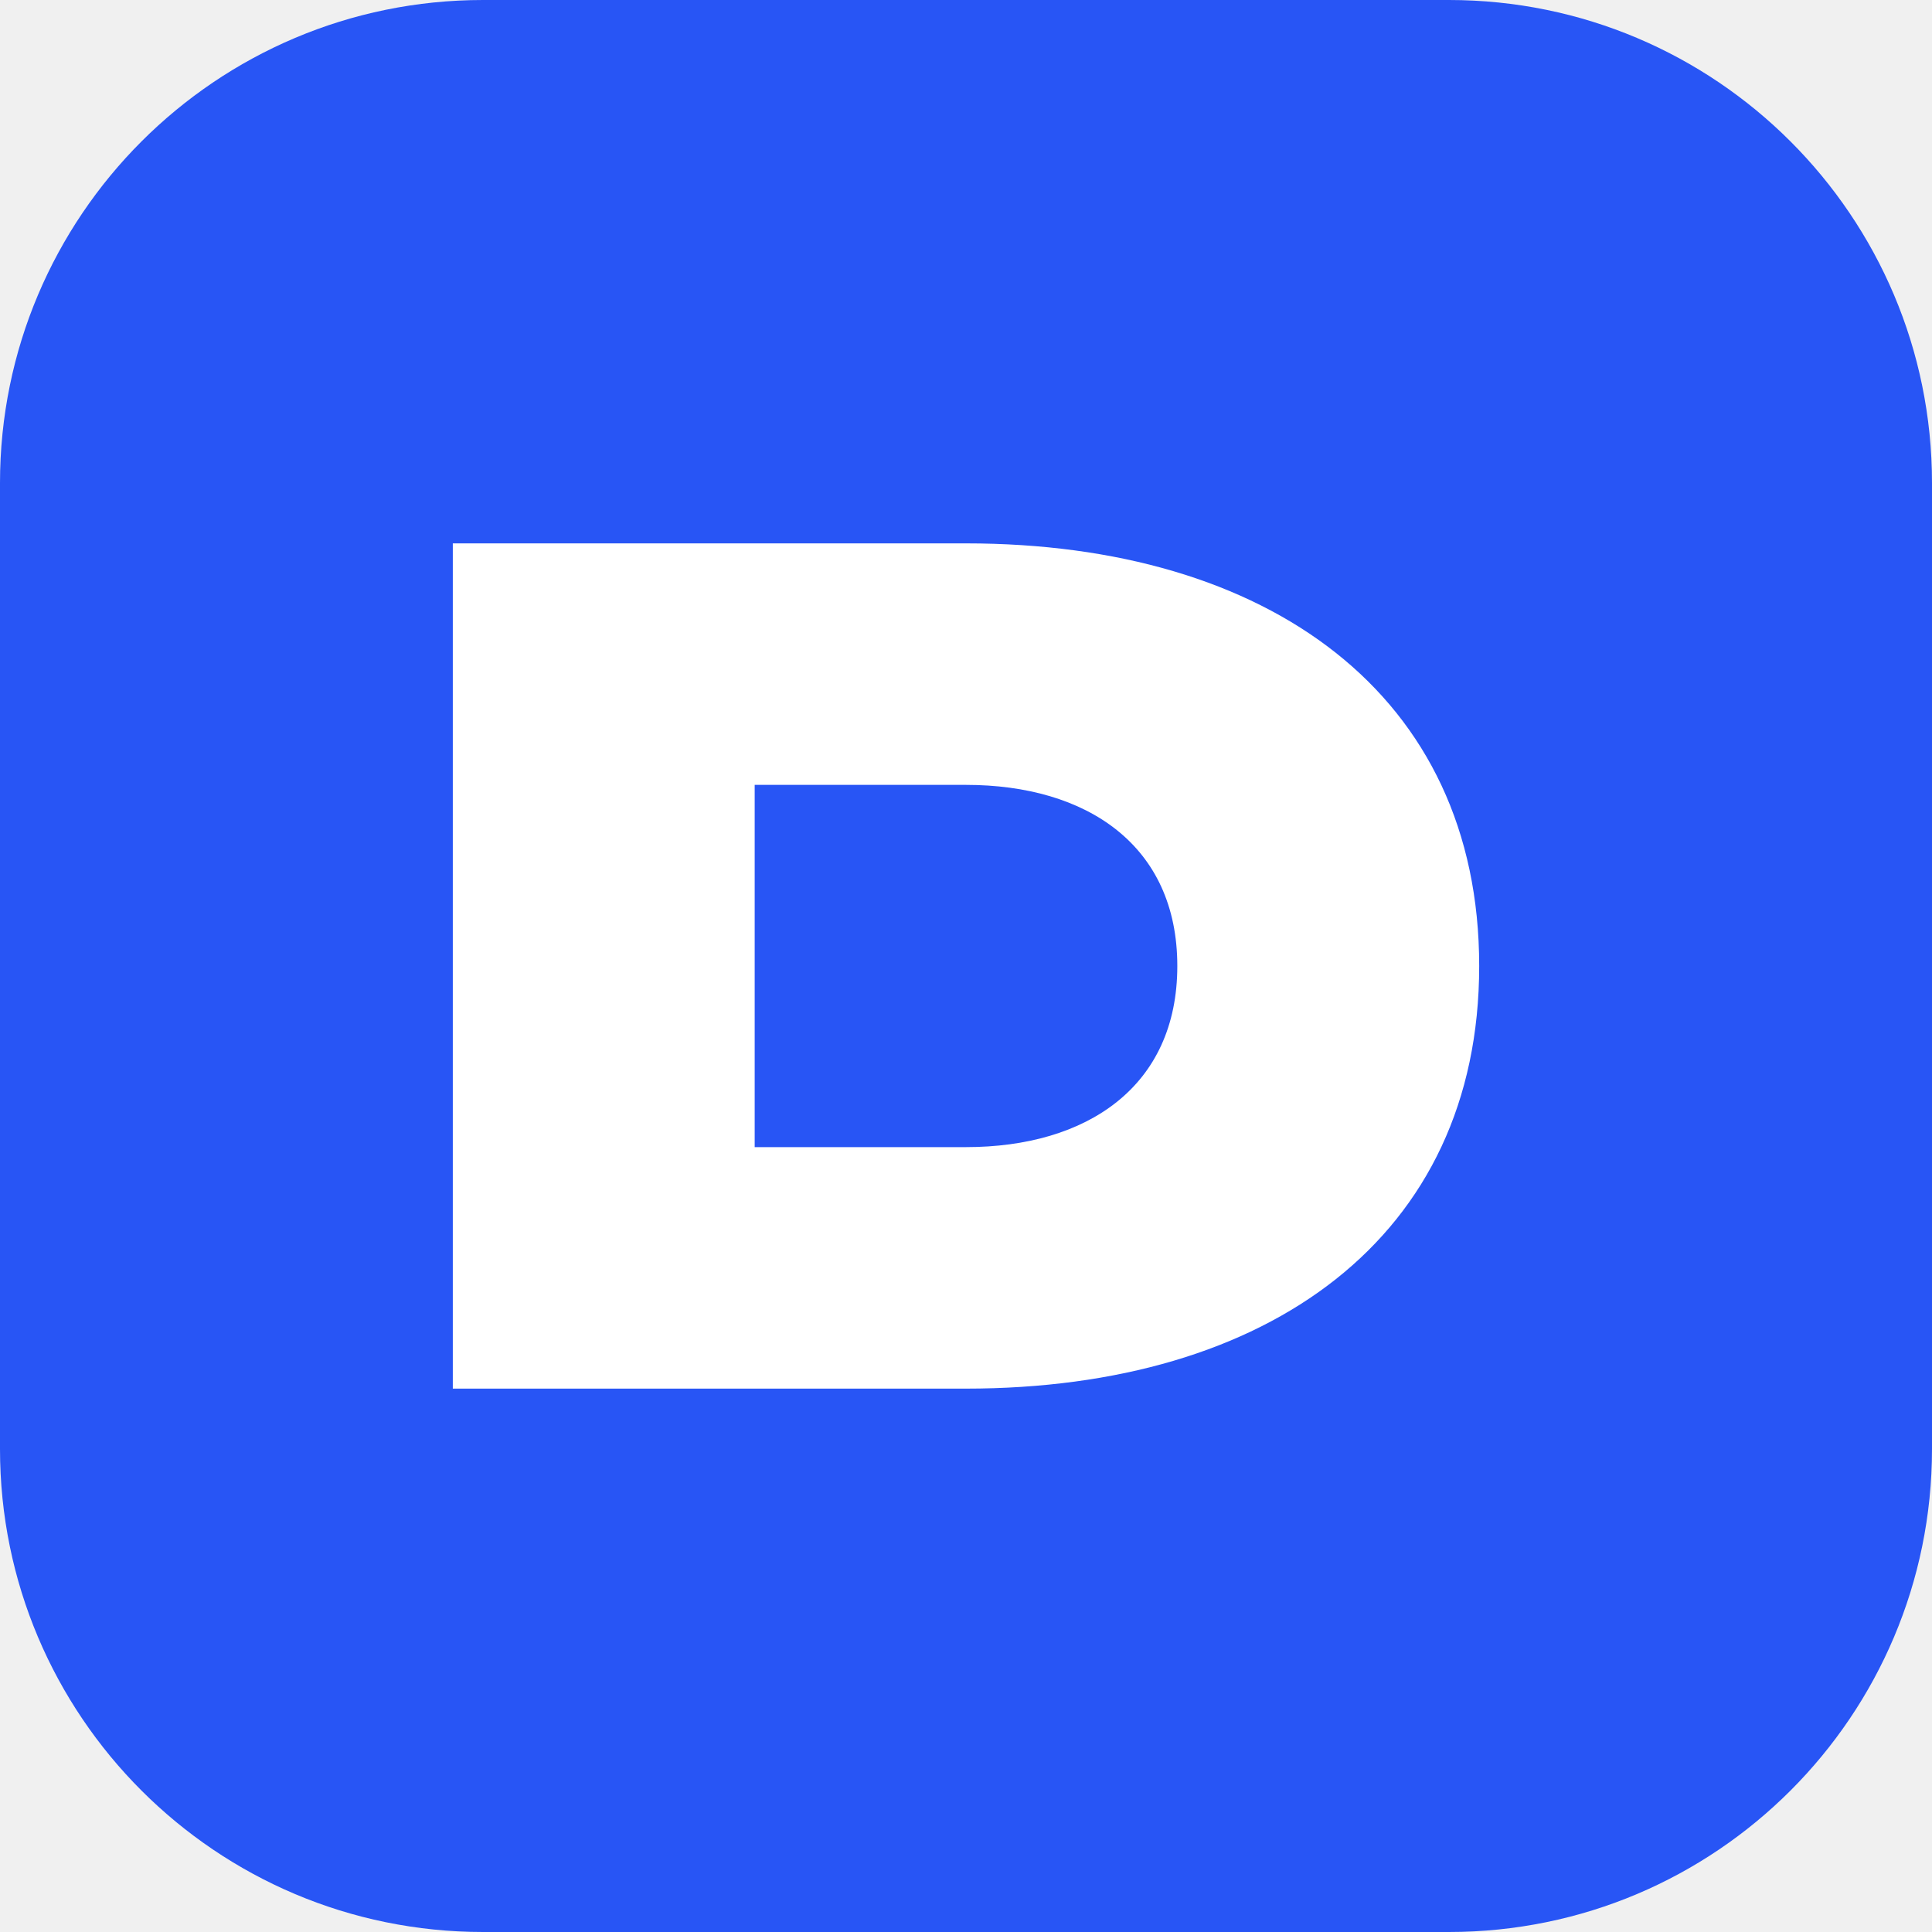
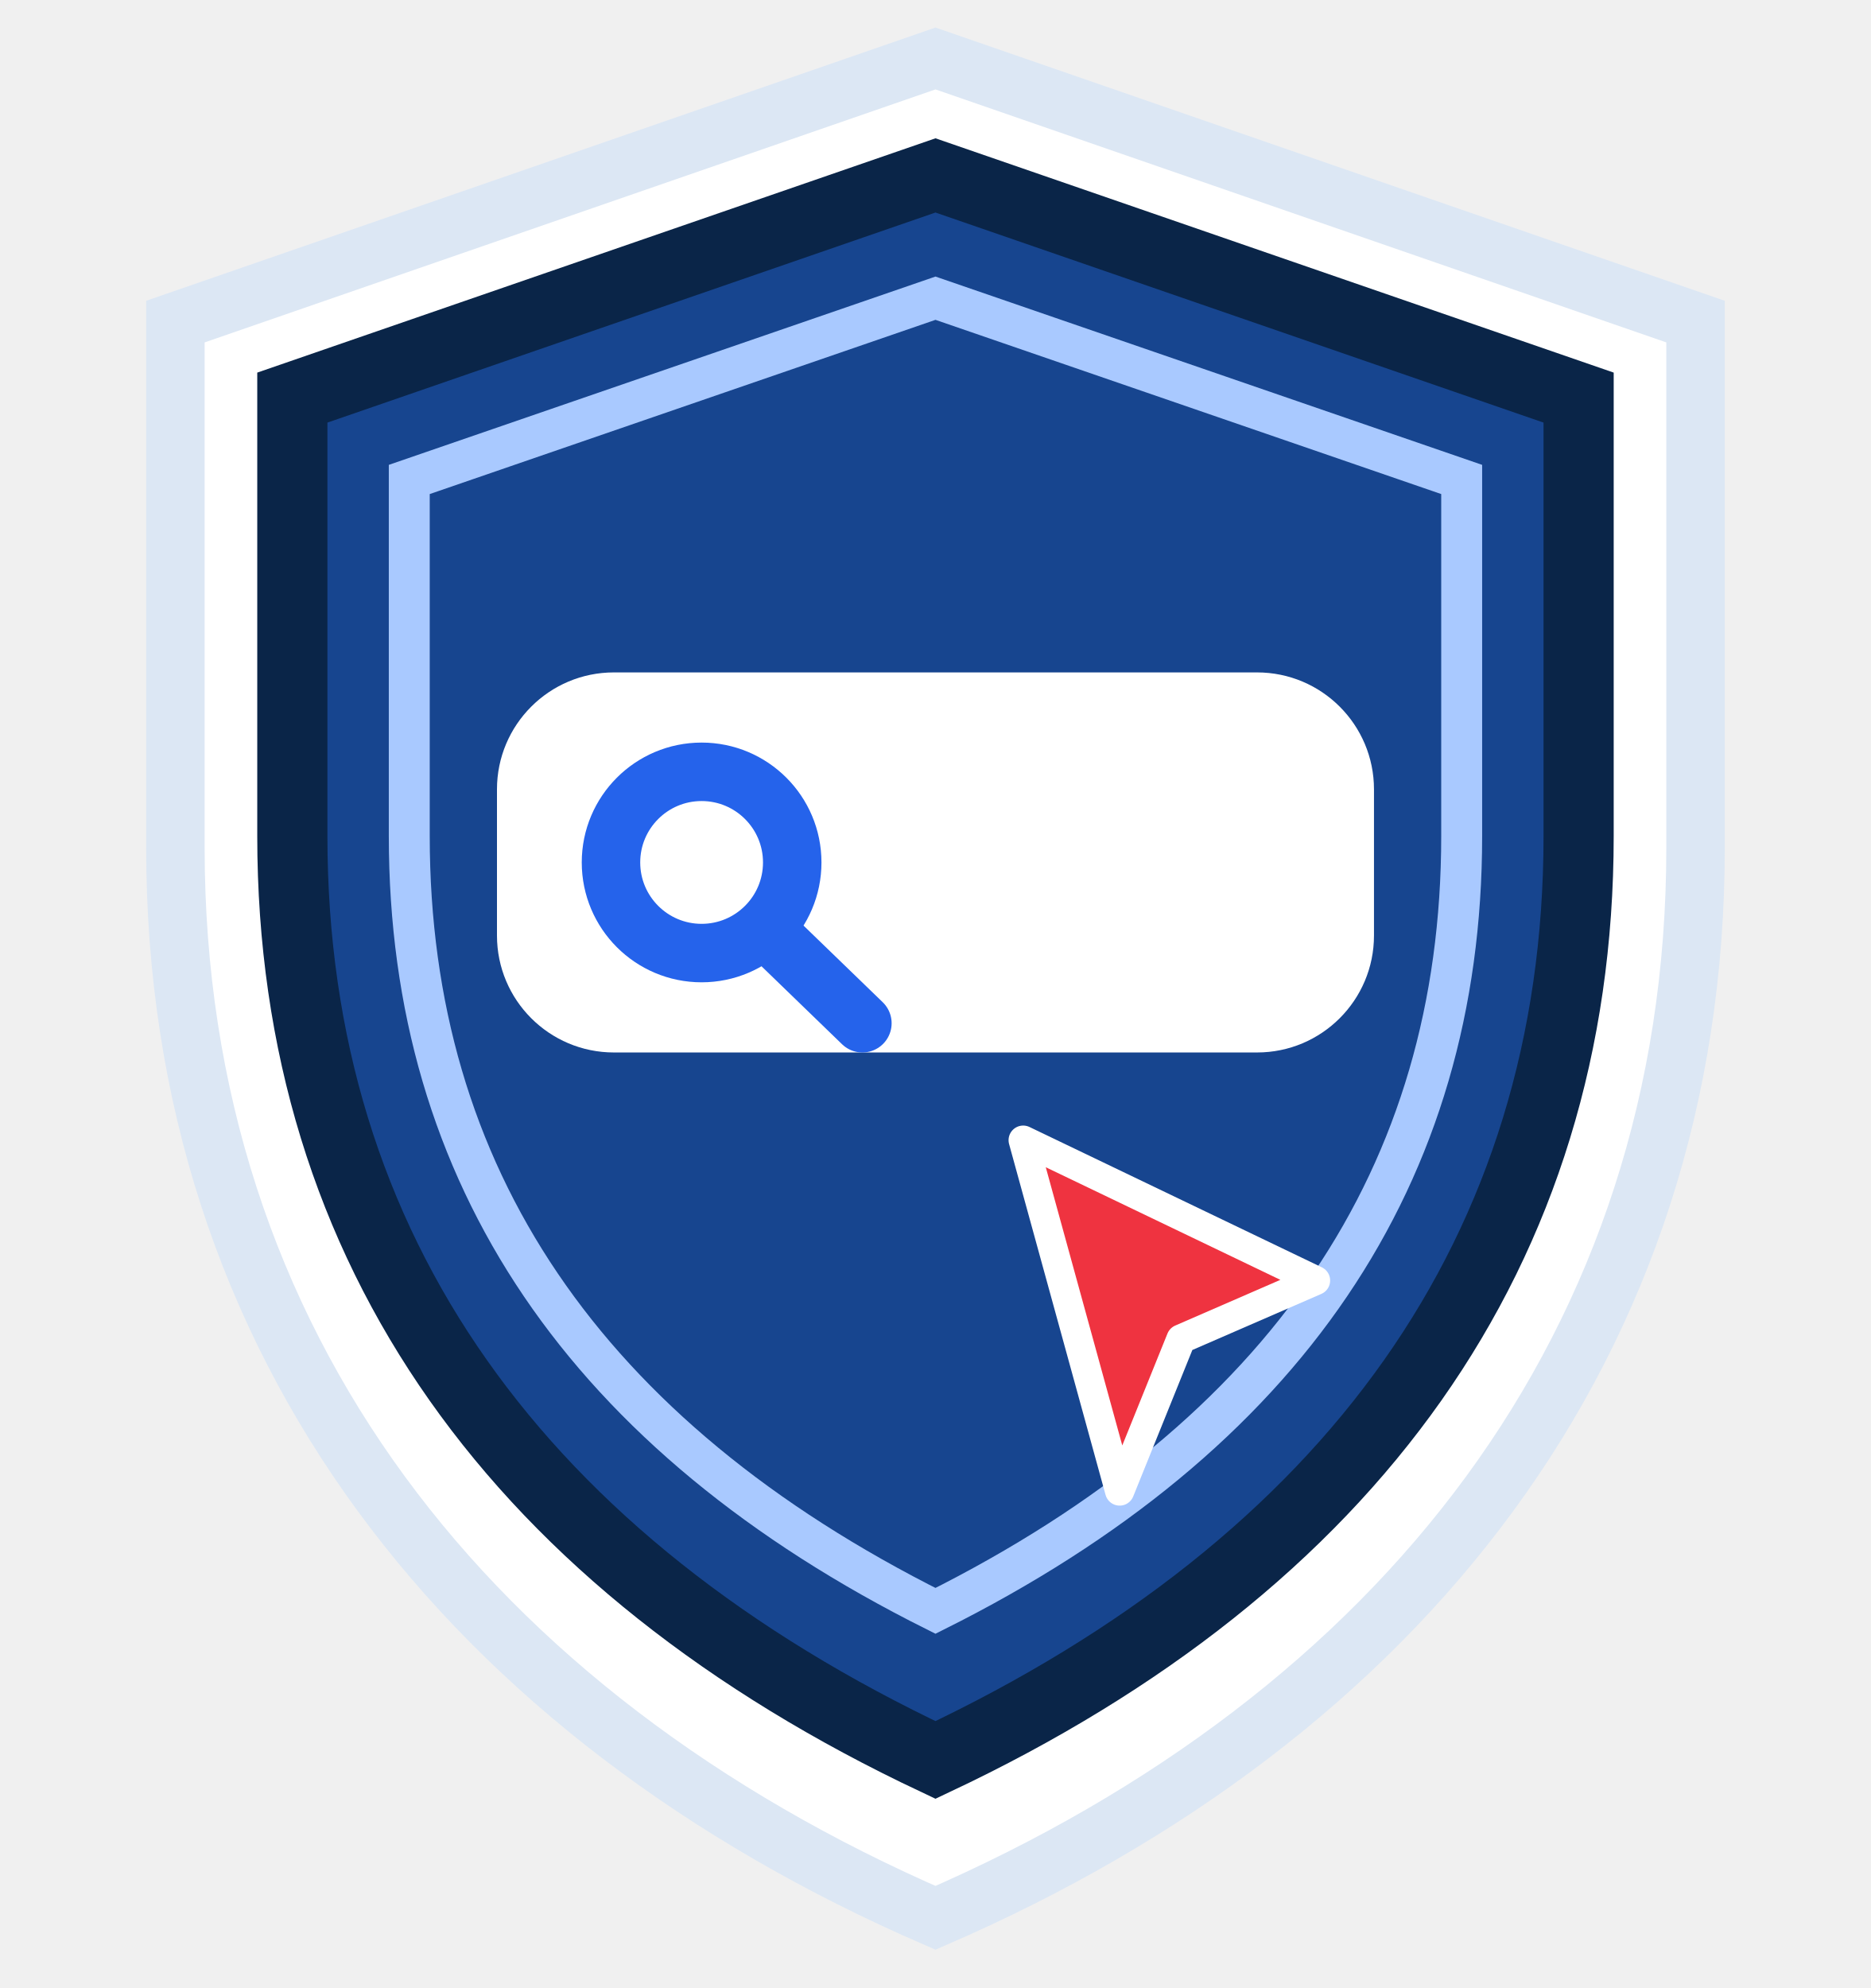
- <svg xmlns="http://www.w3.org/2000/svg" viewBox="0 0 64 64">
-   <rect width="64" height="64" rx="16" fill="#2855f5" />
-   <path fill="#fff" d="M15 18h17c10 0 17 5 17 14s-7 14-17 14H15V18Zm10 8v12h7c4 0 7-2 7-6s-3-6-7-6h-7Z" />
+ <svg xmlns="http://www.w3.org/2000/svg" viewBox="0 0 64 68">
+   <path d="M32 2 58 11v18c0 17-10.1 29.7-26 36.6C16.1 58.7 6 46 6 29V11Z" fill="#fff" stroke="#dce7f4" stroke-width="2" />
+   <path d="M32 6 54 13.6v15c0 14.2-7.8 24.9-22 31.6-14.2-6.7-22-17.4-22-31.6v-15Z" fill="#17458f" stroke="#0a2548" stroke-width="2.4" />
+   <path d="M32 10.2 50 16.4v12.2c0 11.6-6 20.5-18 26.5-12-6-18-14.9-18-26.5V16.4Z" fill="none" stroke="#a9c9ff" stroke-width="1.4" />
+   <rect x="17" y="23" width="30" height="13" rx="4" fill="#fff" />
+   <circle cx="24" cy="29.5" r="3.1" fill="none" stroke="#2563eb" stroke-width="2" />
+   <path d="m26.4 32 3.1 3" stroke="#2563eb" stroke-width="2" stroke-linecap="round" />
+   <path d="m35 39 10 4.8-4.6 2-2.1 5.2Z" fill="#ef3340" stroke="#fff" stroke-width="1" stroke-linejoin="round" />
</svg>
